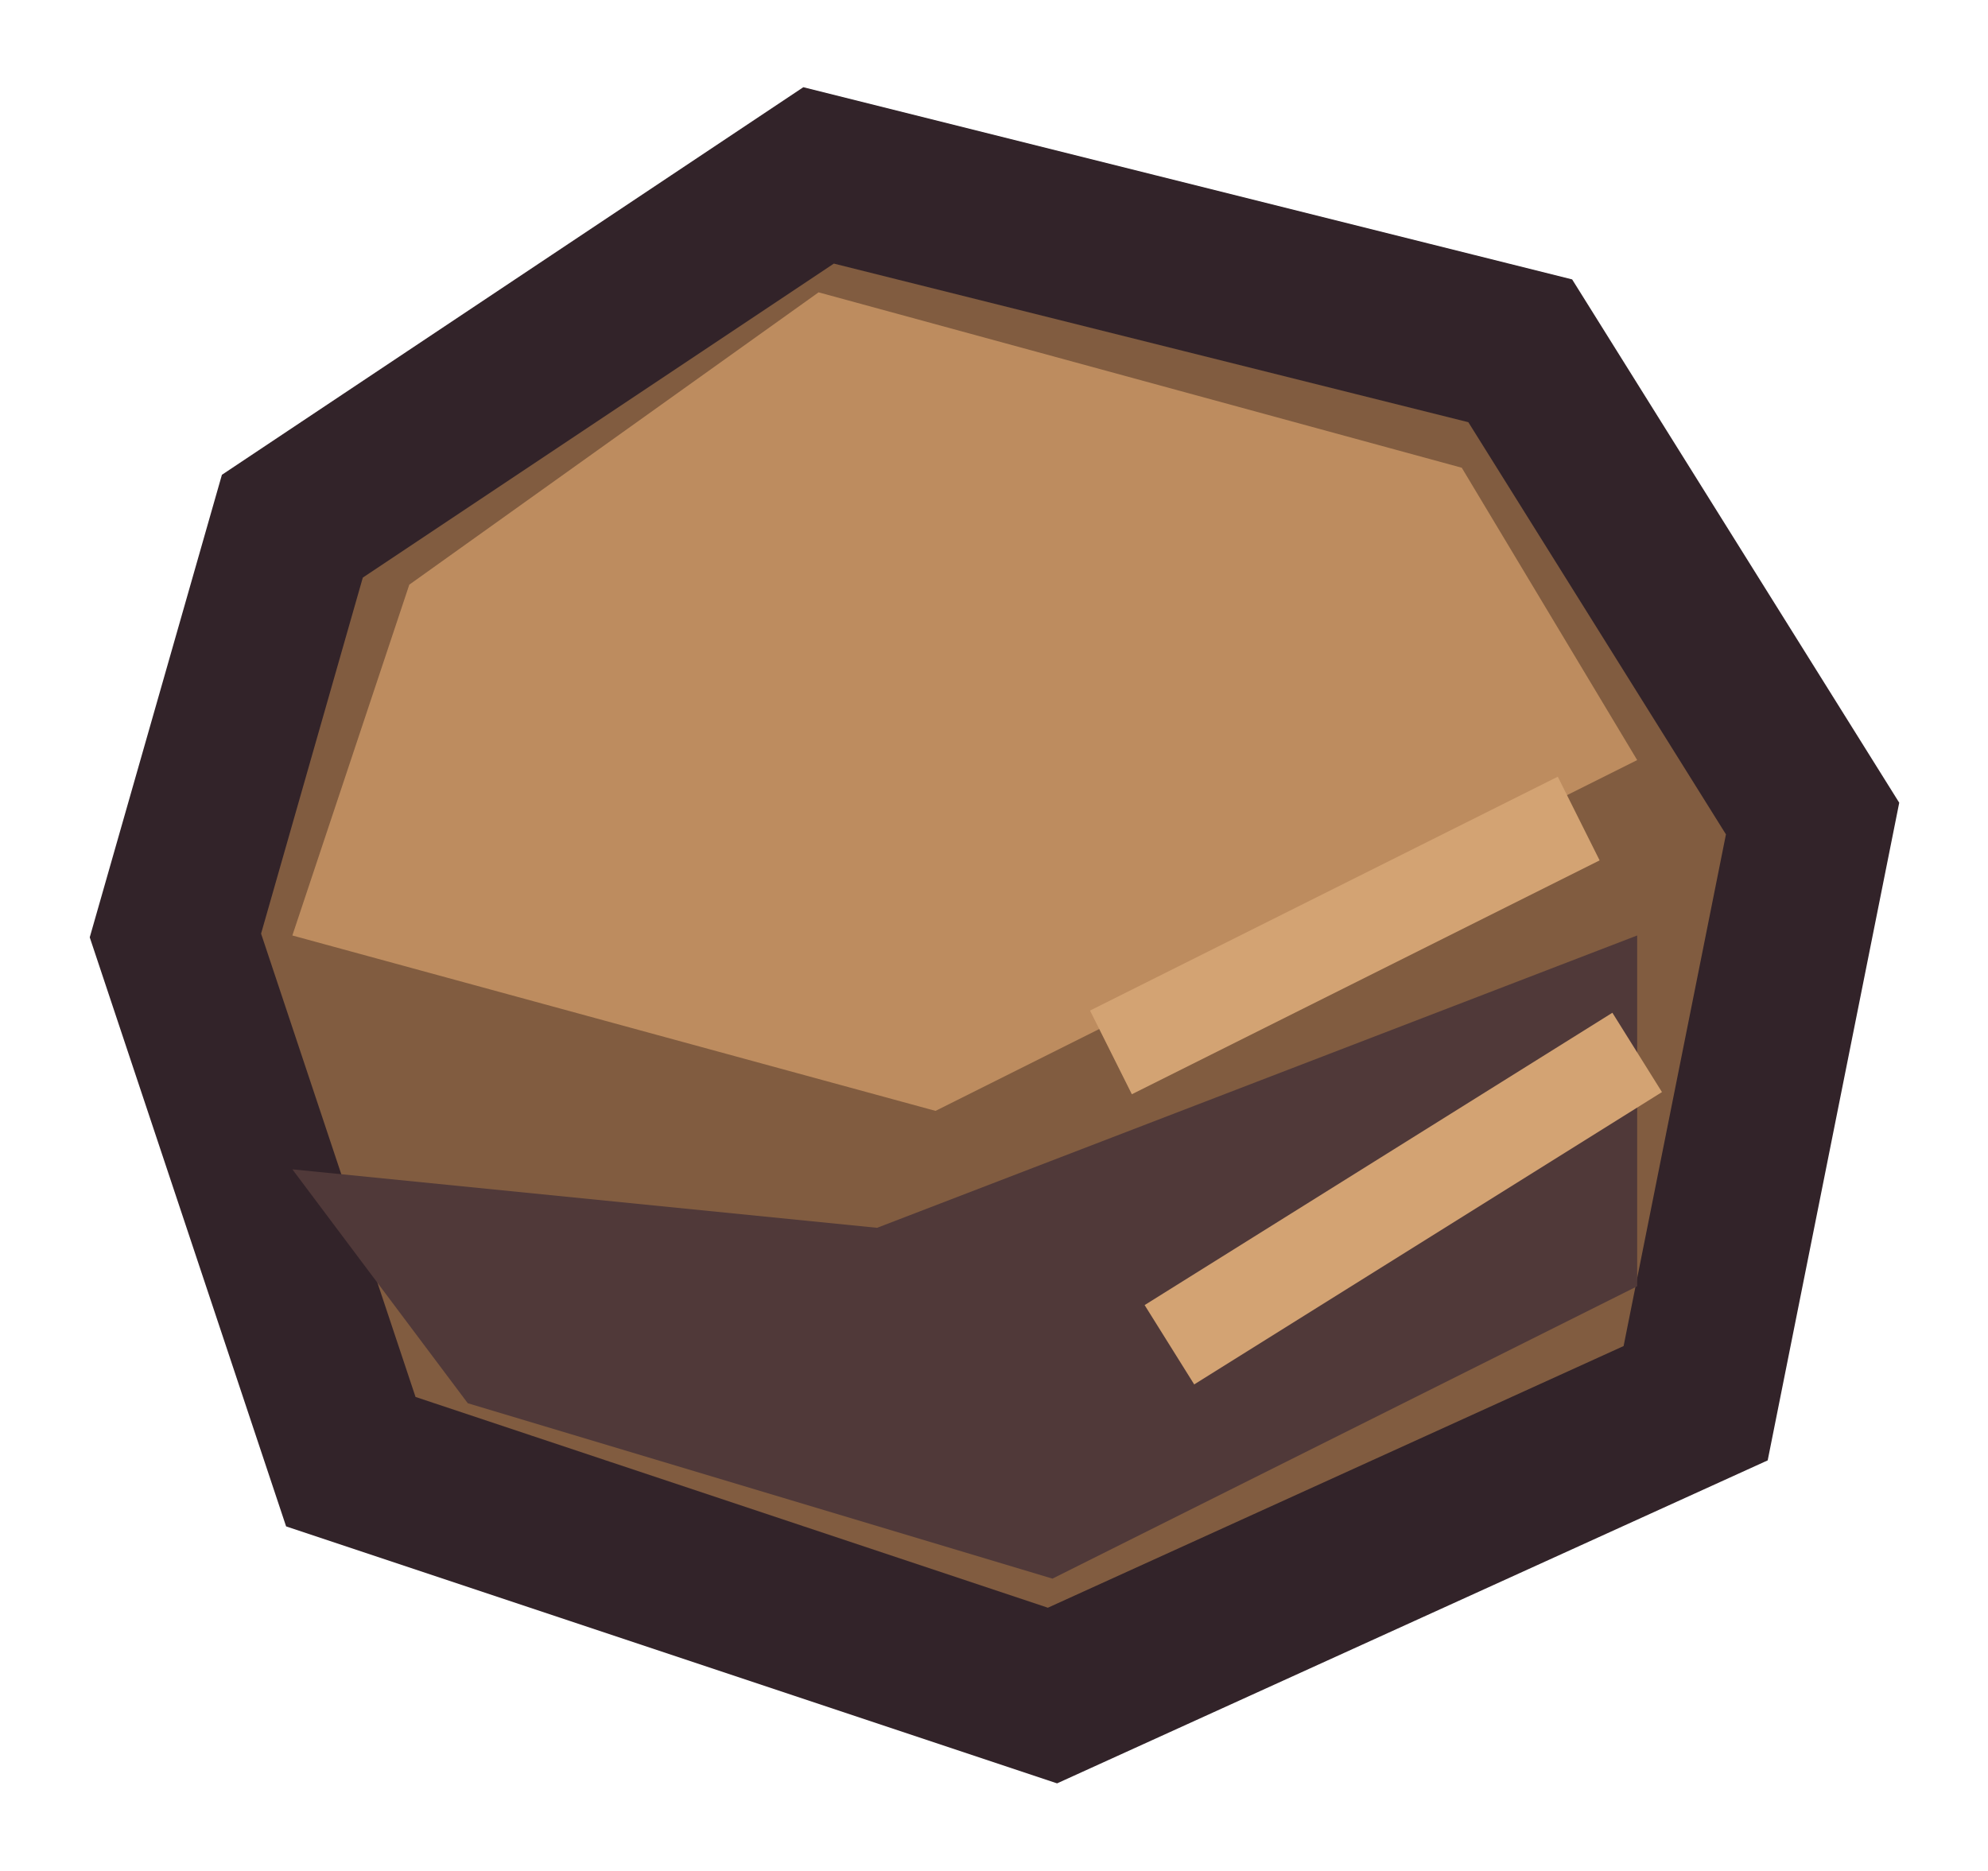
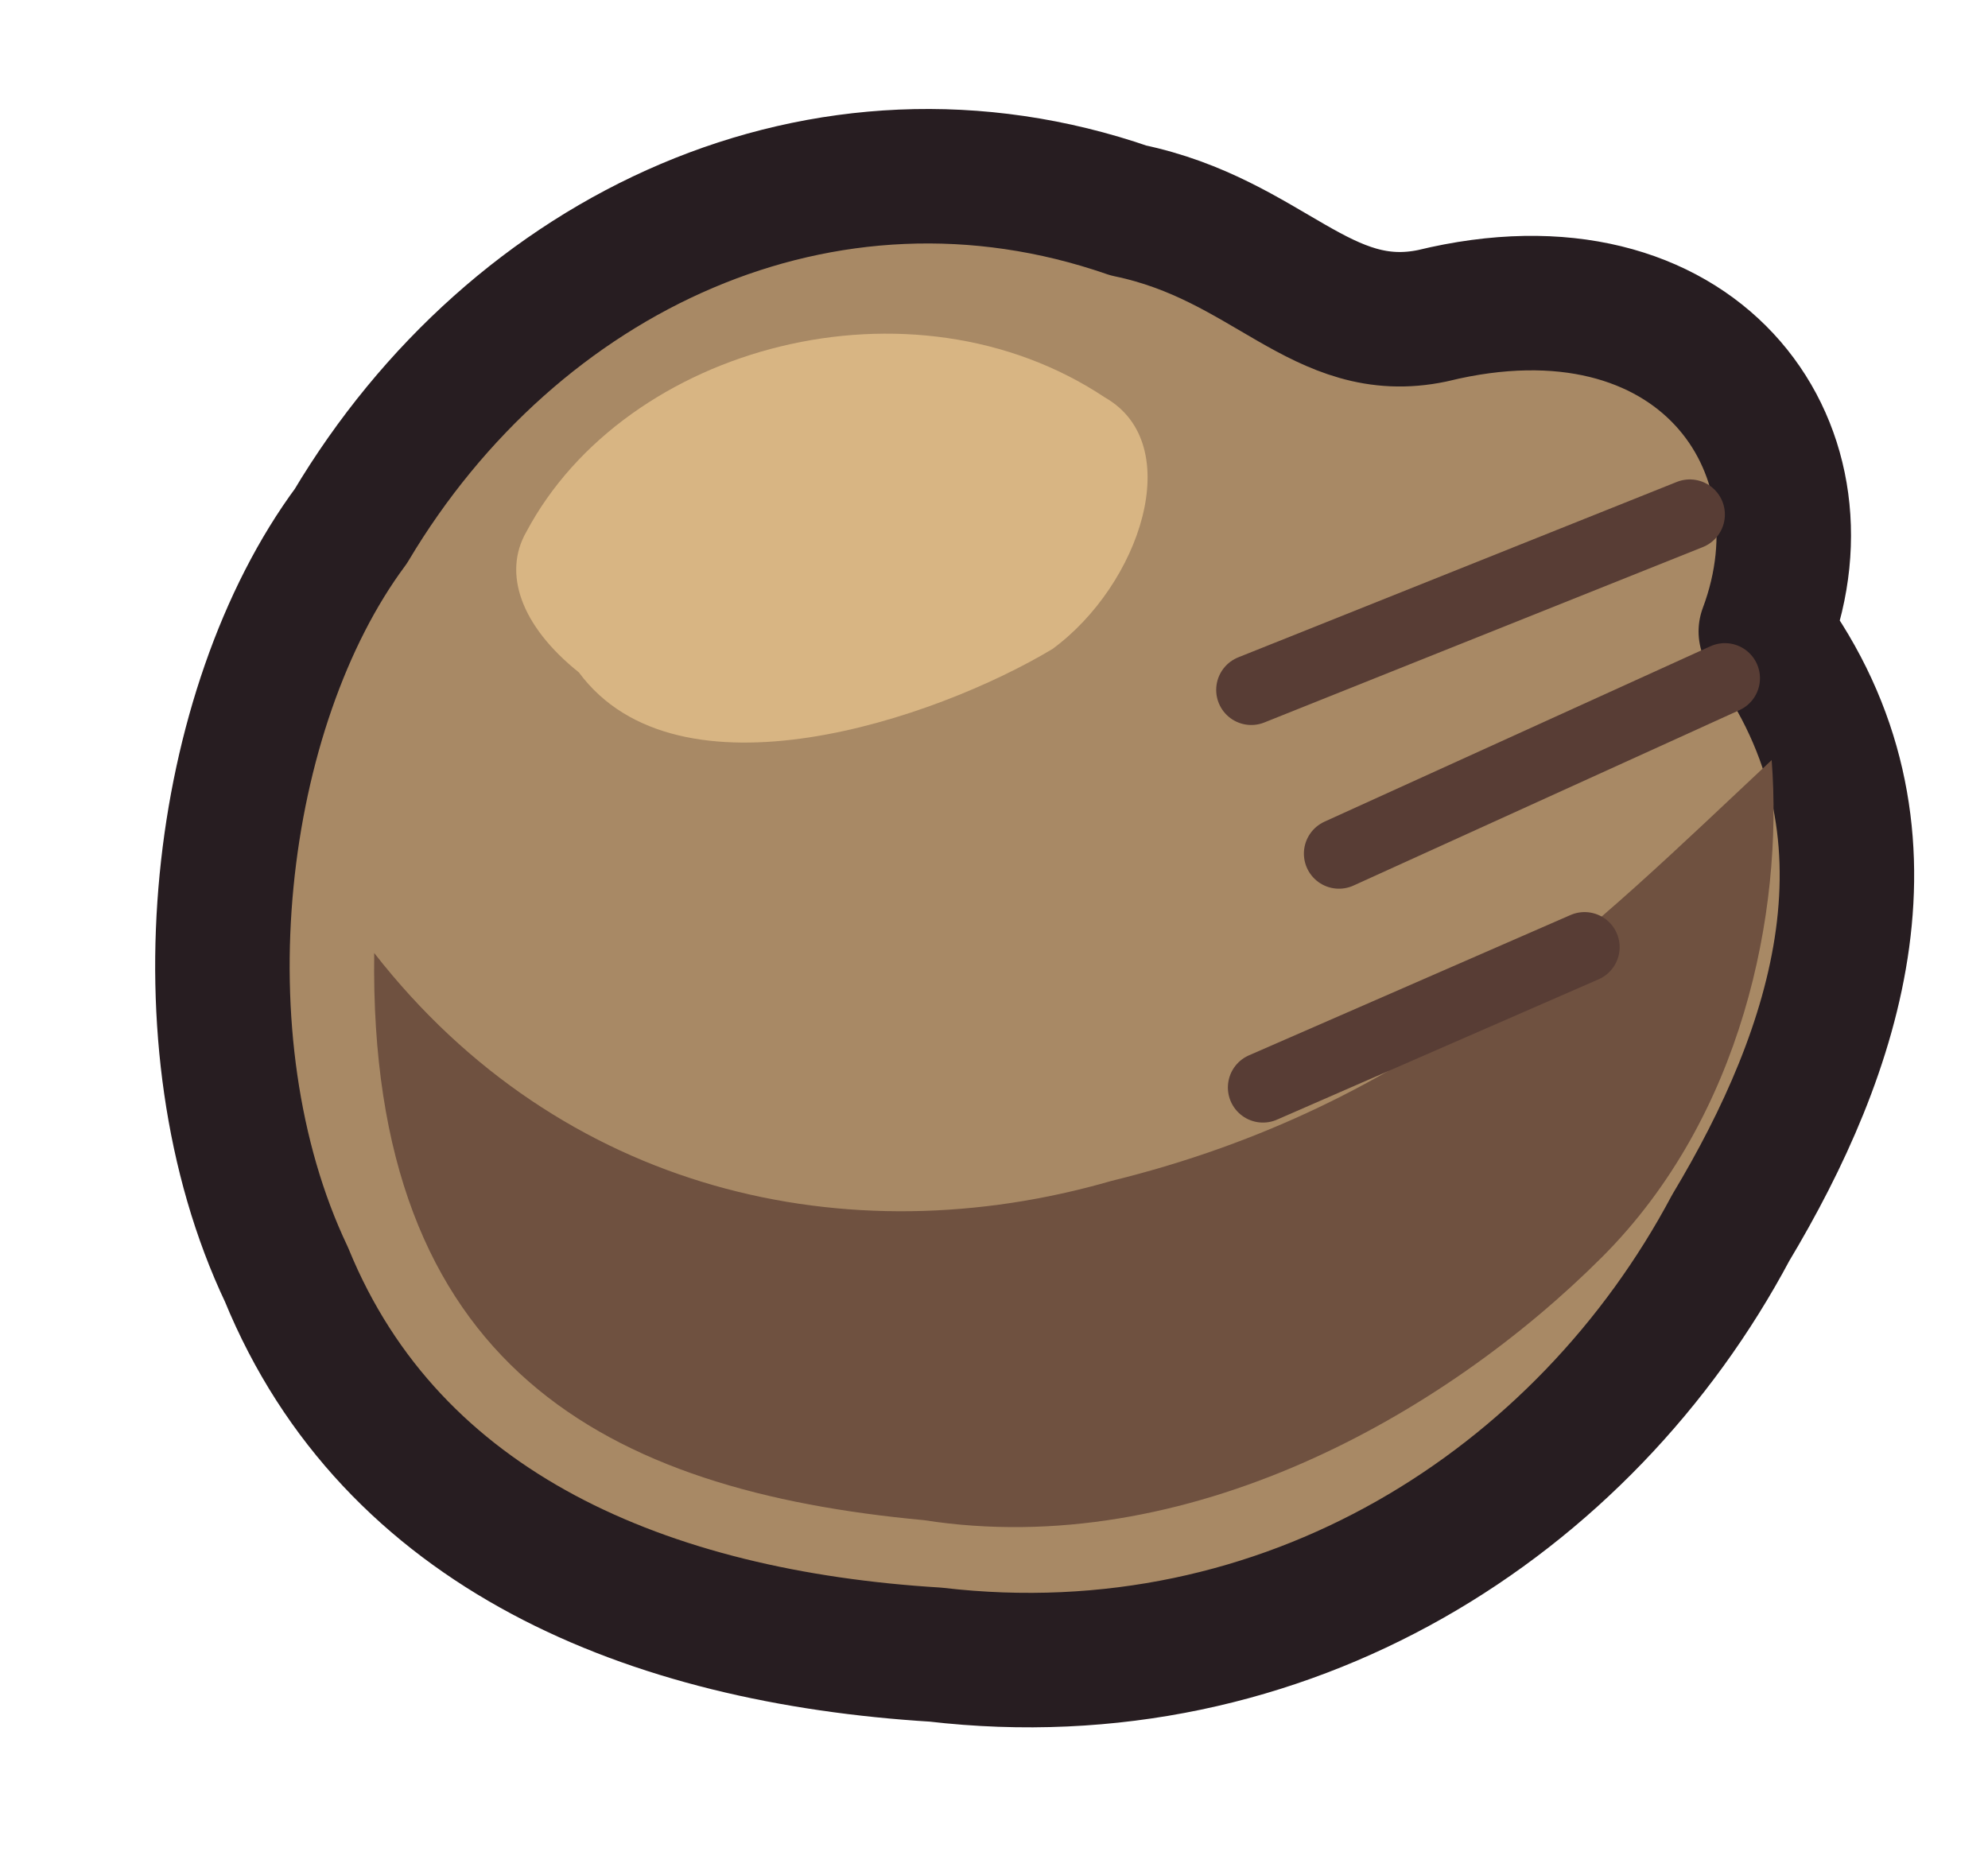
<svg xmlns="http://www.w3.org/2000/svg" width="34" height="32" viewBox="-16 -15 34 32">
-   <path fill="#815c40" stroke="#322329" stroke-width="2.8" d="M-11-6l9-6 12 3 5 8-2 10-11 5-12-4-3-9Z" />
-   <path fill="#bd8c5f" d="M-9-5l7-5 11 3 3 5L0 4l-11-3Z" />
-   <path fill="#503939" d="M-11 5l10 1 13-5v6l-10 5-10-3Z" />
-   <path d="M3 3l8-4M4 8l8-5" fill="none" stroke="#d3a373" stroke-width="1.6" />
+   <path d="M-10-6c2.8-4.7 8.1-7.2 13.3-5.4 2.4.5 3.3 2.2 5.2 1.8 4.5-1.1 6.9 2.2 5.7 5.4 2.5 3.4 1.2 7.2-.6 10.2C11.1 10.7 6 14 0 13.3c-4.9-.3-9.3-2.1-11.1-6.5C-13 2.8-12.3-2.9-10-6Z" fill="#a88965" stroke="#271d21" stroke-width="2.3" stroke-linejoin="round" />
+   <path d="M-9.6 1.3c3.2 4.1 8.1 5.2 12.6 3.9 5.3-1.3 8.2-4.3 11.3-7.2.2 2.6-.5 6.1-2.9 8.5-2.7 2.7-7.1 5.2-11.6 4.5-5.4-.5-9.5-2.6-9.4-9.7Z" fill="#6f5140" />
+   <path d="M-7-5.9C-5.3-9.1-.4-10.4 2.9-8.2 4.3-7.4 3.5-5 2-3.9c-2 1.2-6.4 2.7-8.1.4-1-.8-1.3-1.7-.9-2.4Z" fill="#d8b583" />
+   <path d="M5.4-3.2l7.5-3m-6 5.8 6.6-3m-7.9 7 5.5-2.4" fill="none" stroke="#583d35" stroke-width="1.2" stroke-linecap="round" />
</svg>
